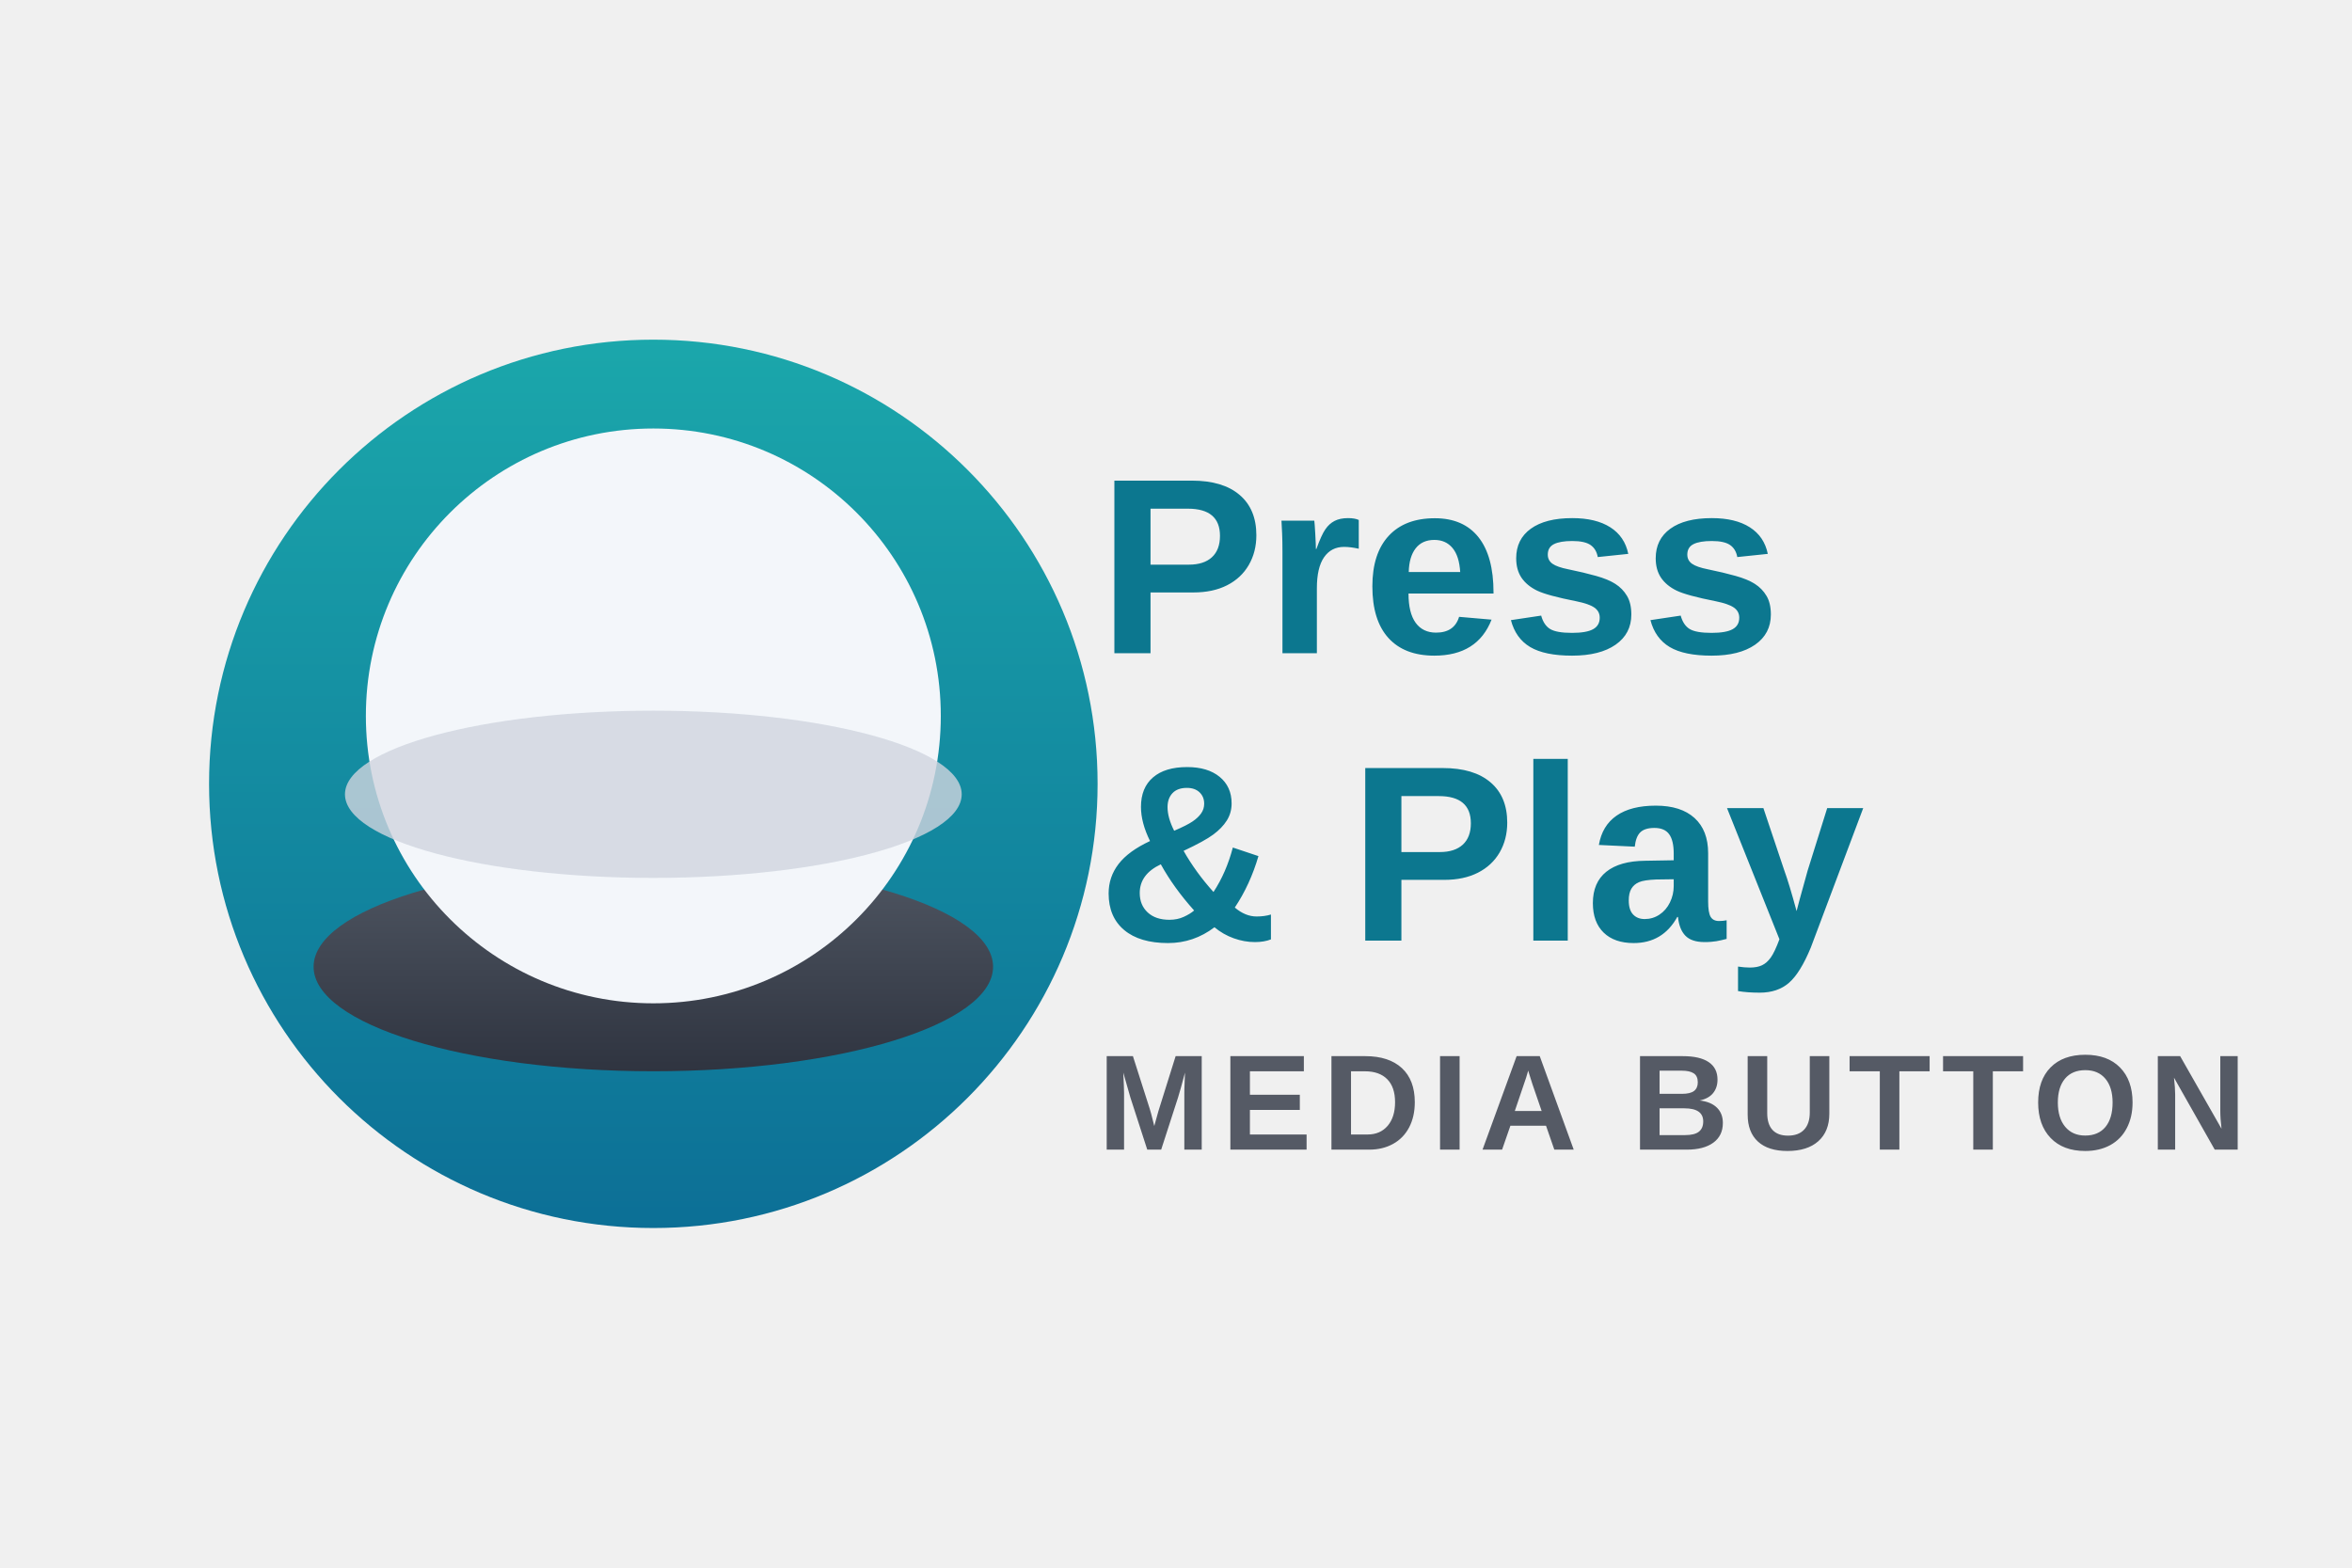
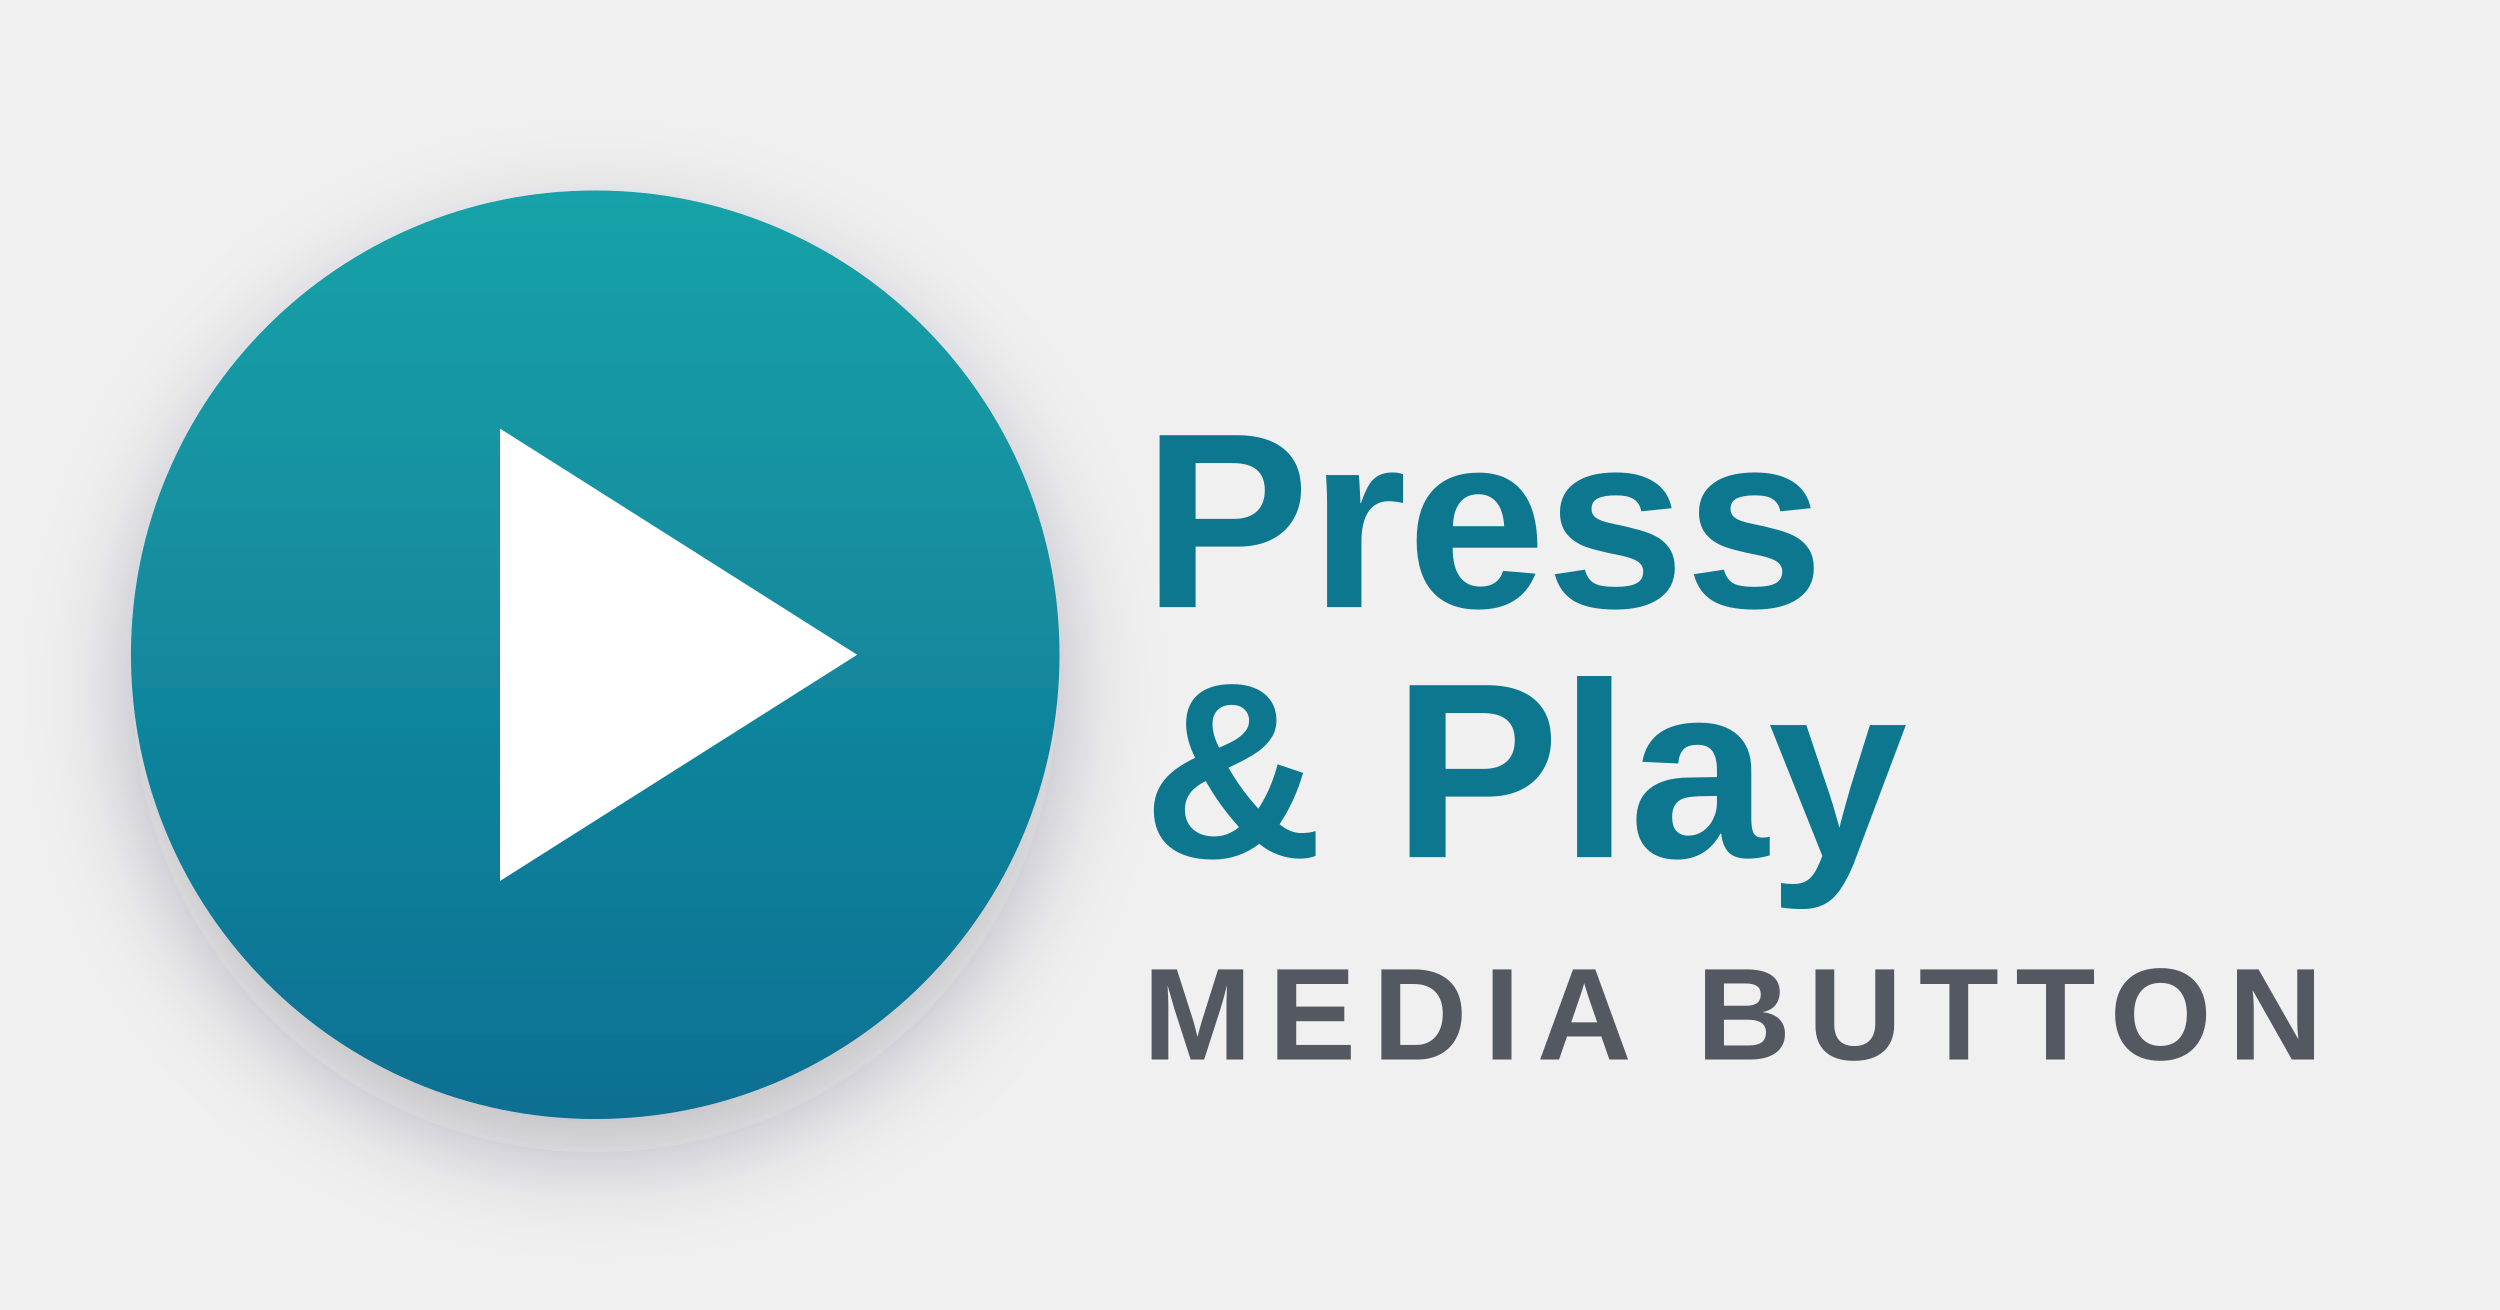
- <svg xmlns="http://www.w3.org/2000/svg" viewBox="0 0 900 600" role="img" aria-labelledby="title desc">
+ <svg xmlns="http://www.w3.org/2000/svg" viewBox="0 0 420 220" role="img" aria-labelledby="title desc">
  <defs>
-     <linearGradient id="btnGrad" x1="0%" y1="0%" x2="0%" y2="100%">
-       <stop offset="0%" stop-color="#1ba7ab" />
-       <stop offset="100%" stop-color="#0c6f96" />
+     <linearGradient id="pp-grad" x1="0%" y1="0%" x2="0%" y2="100%">
+       <stop offset="0%" stop-color="#19a2a8" />
+       <stop offset="100%" stop-color="#0b6f93" />
    </linearGradient>
-     <linearGradient id="btnShadow" x1="0%" y1="0%" x2="0%" y2="100%">
-       <stop offset="0%" stop-color="#4f5662" />
-       <stop offset="100%" stop-color="#2f3440" />
-     </linearGradient>
+     <filter id="shadow" x="-20%" y="-20%" width="140%" height="140%" color-interpolation-filters="sRGB">
+       <feDropShadow dx="0" dy="6" stdDeviation="8" flood-color="#1d2b38" flood-opacity="0.25" />
+     </filter>
  </defs>
-   <g fill="none" fill-rule="evenodd">
-     <g transform="translate(70 90)">
-       <circle cx="180" cy="210" r="170" fill="url(#btnGrad)" />
-       <ellipse cx="180" cy="280" rx="130" ry="40" fill="url(#btnShadow)" />
-       <circle cx="180" cy="184" r="110" fill="#f3f6fa" />
-       <ellipse cx="180" cy="214" rx="118" ry="32" fill="#cfd5df" opacity="0.8" />
+   <g fill="none" fill-rule="evenodd" transform="translate(12 12)">
+     <g filter="url(#shadow)">
+       <circle cx="88" cy="98" r="78" fill="url(#pp-grad)" />
+       <polygon points="72 60 132 98 72 136" fill="#ffffff" />
    </g>
    <g font-family="Arial, Helvetica, sans-serif" font-weight="700" fill="#0c778f">
-       <text font-size="96" x="420" y="250">Press</text>
-       <text font-size="96" x="420" y="360">&amp; Play</text>
+       <text font-size="42" x="180" y="90">Press</text>
+       <text font-size="42" x="180" y="132">&amp; Play</text>
    </g>
-     <g font-family="Arial, Helvetica, sans-serif" font-weight="600" font-size="52" letter-spacing="4" fill="#555a65">
-       <text x="420" y="440">MEDIA BUTTON</text>
+     <g font-family="Arial, Helvetica, sans-serif" font-weight="600" font-size="22" letter-spacing="2.8" fill="#545861">
+       <text x="180" y="166">MEDIA BUTTON</text>
    </g>
  </g>
</svg>
